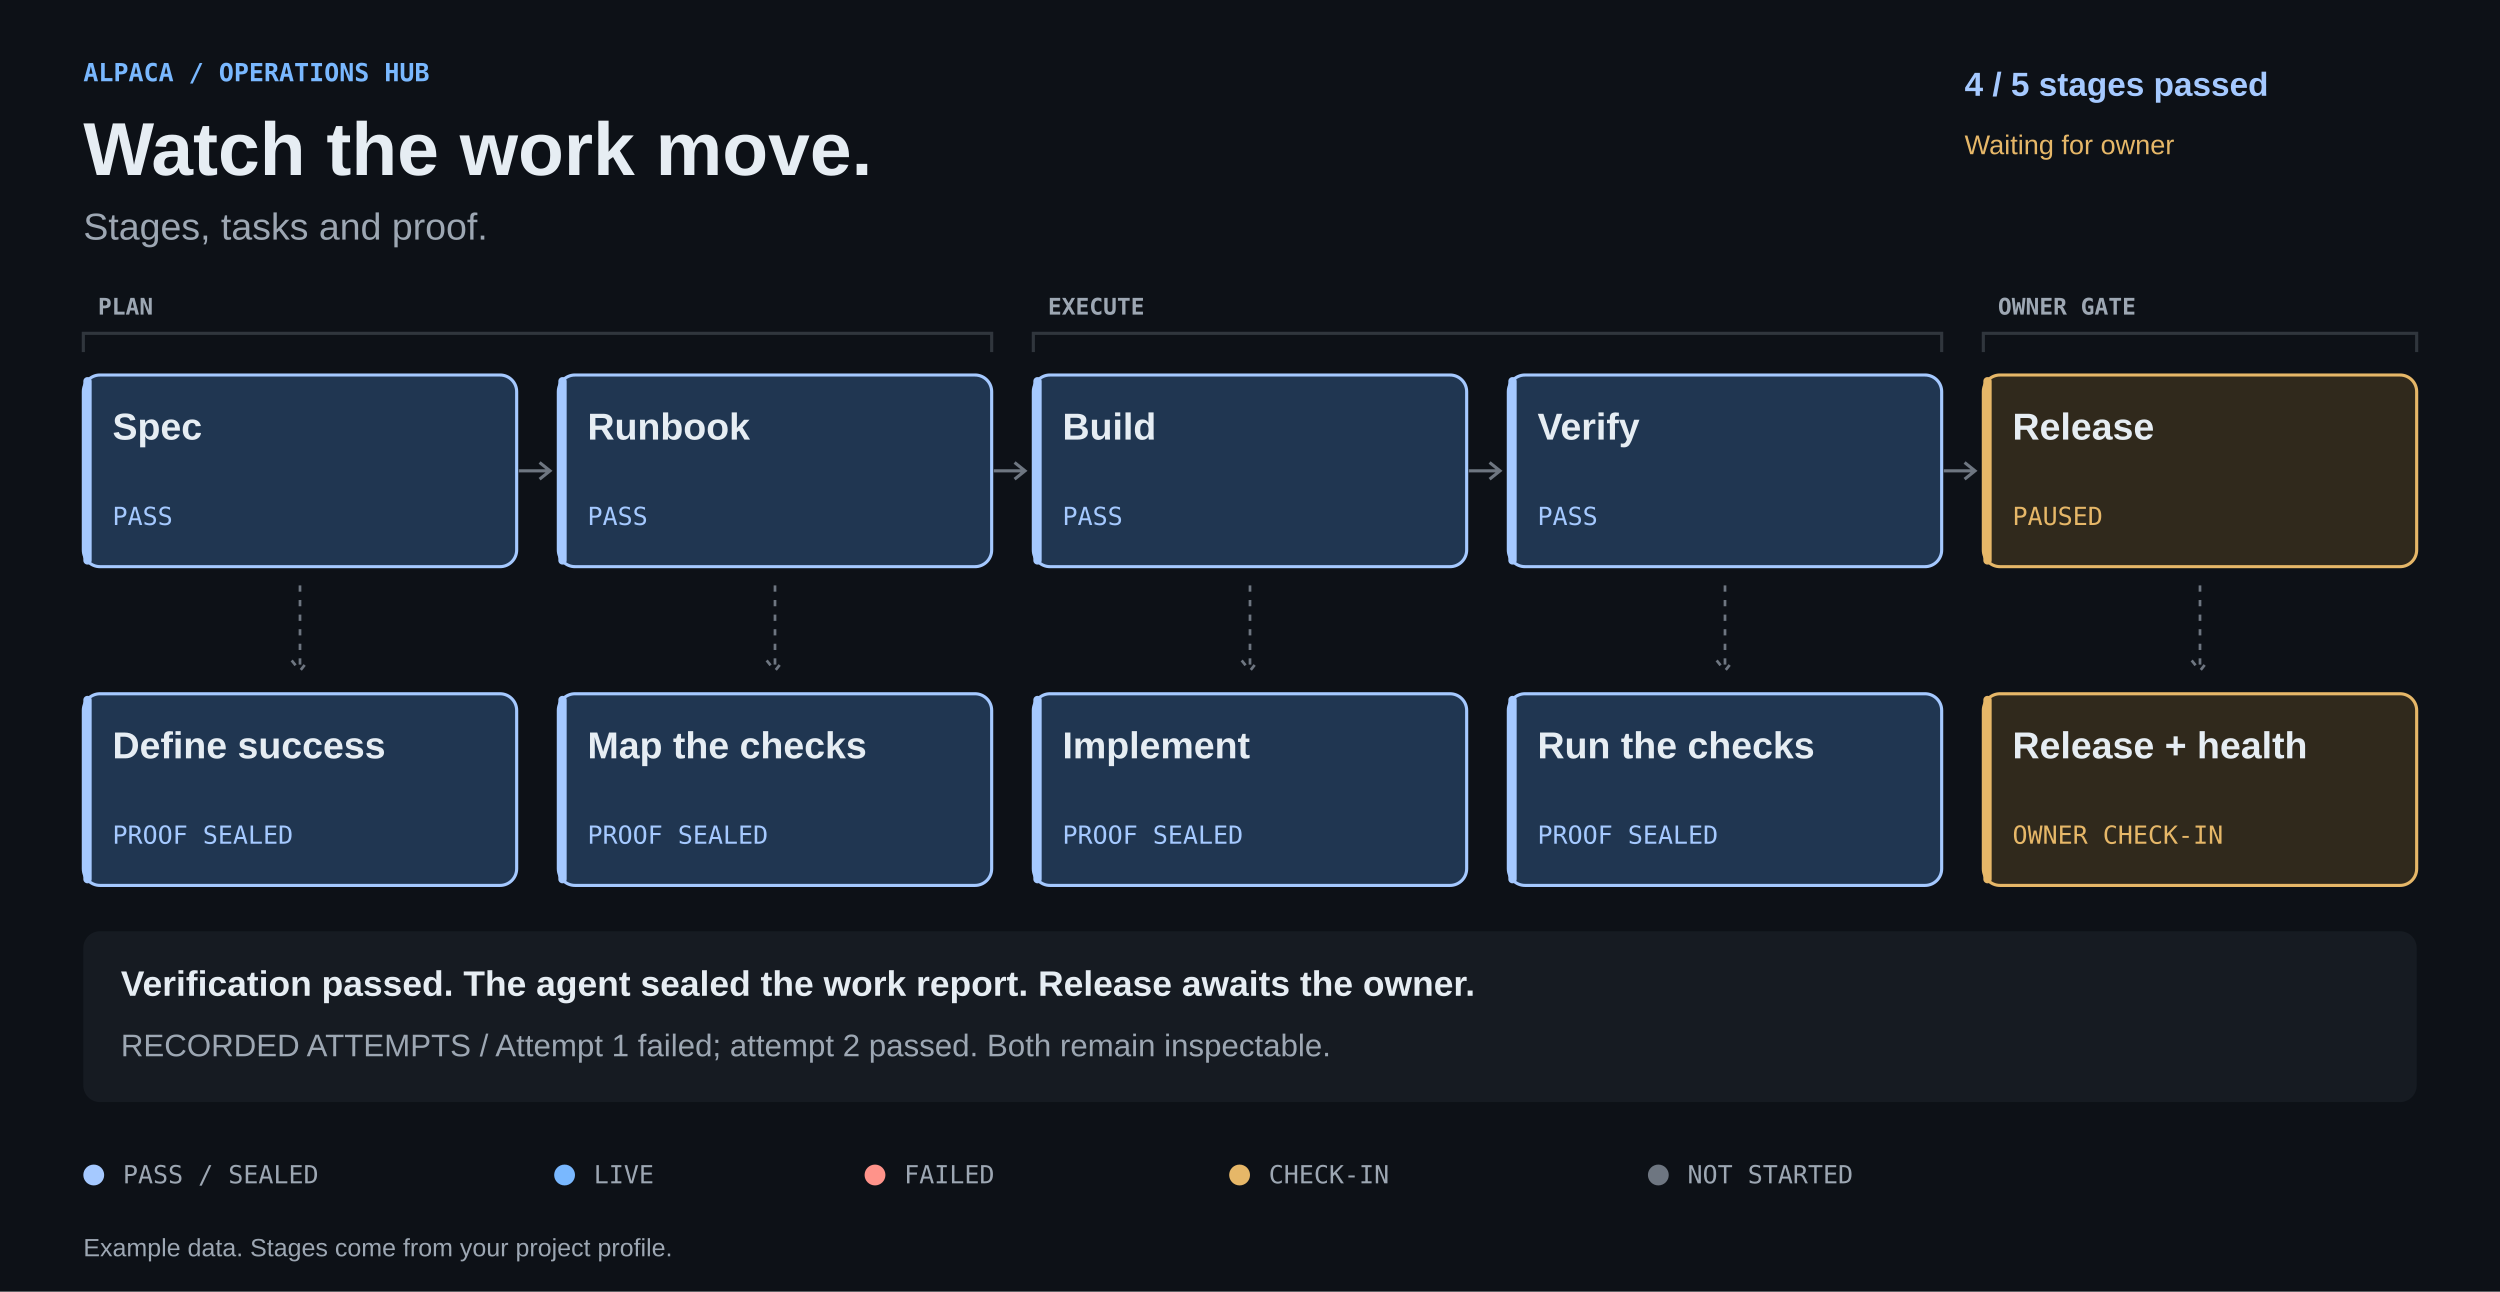
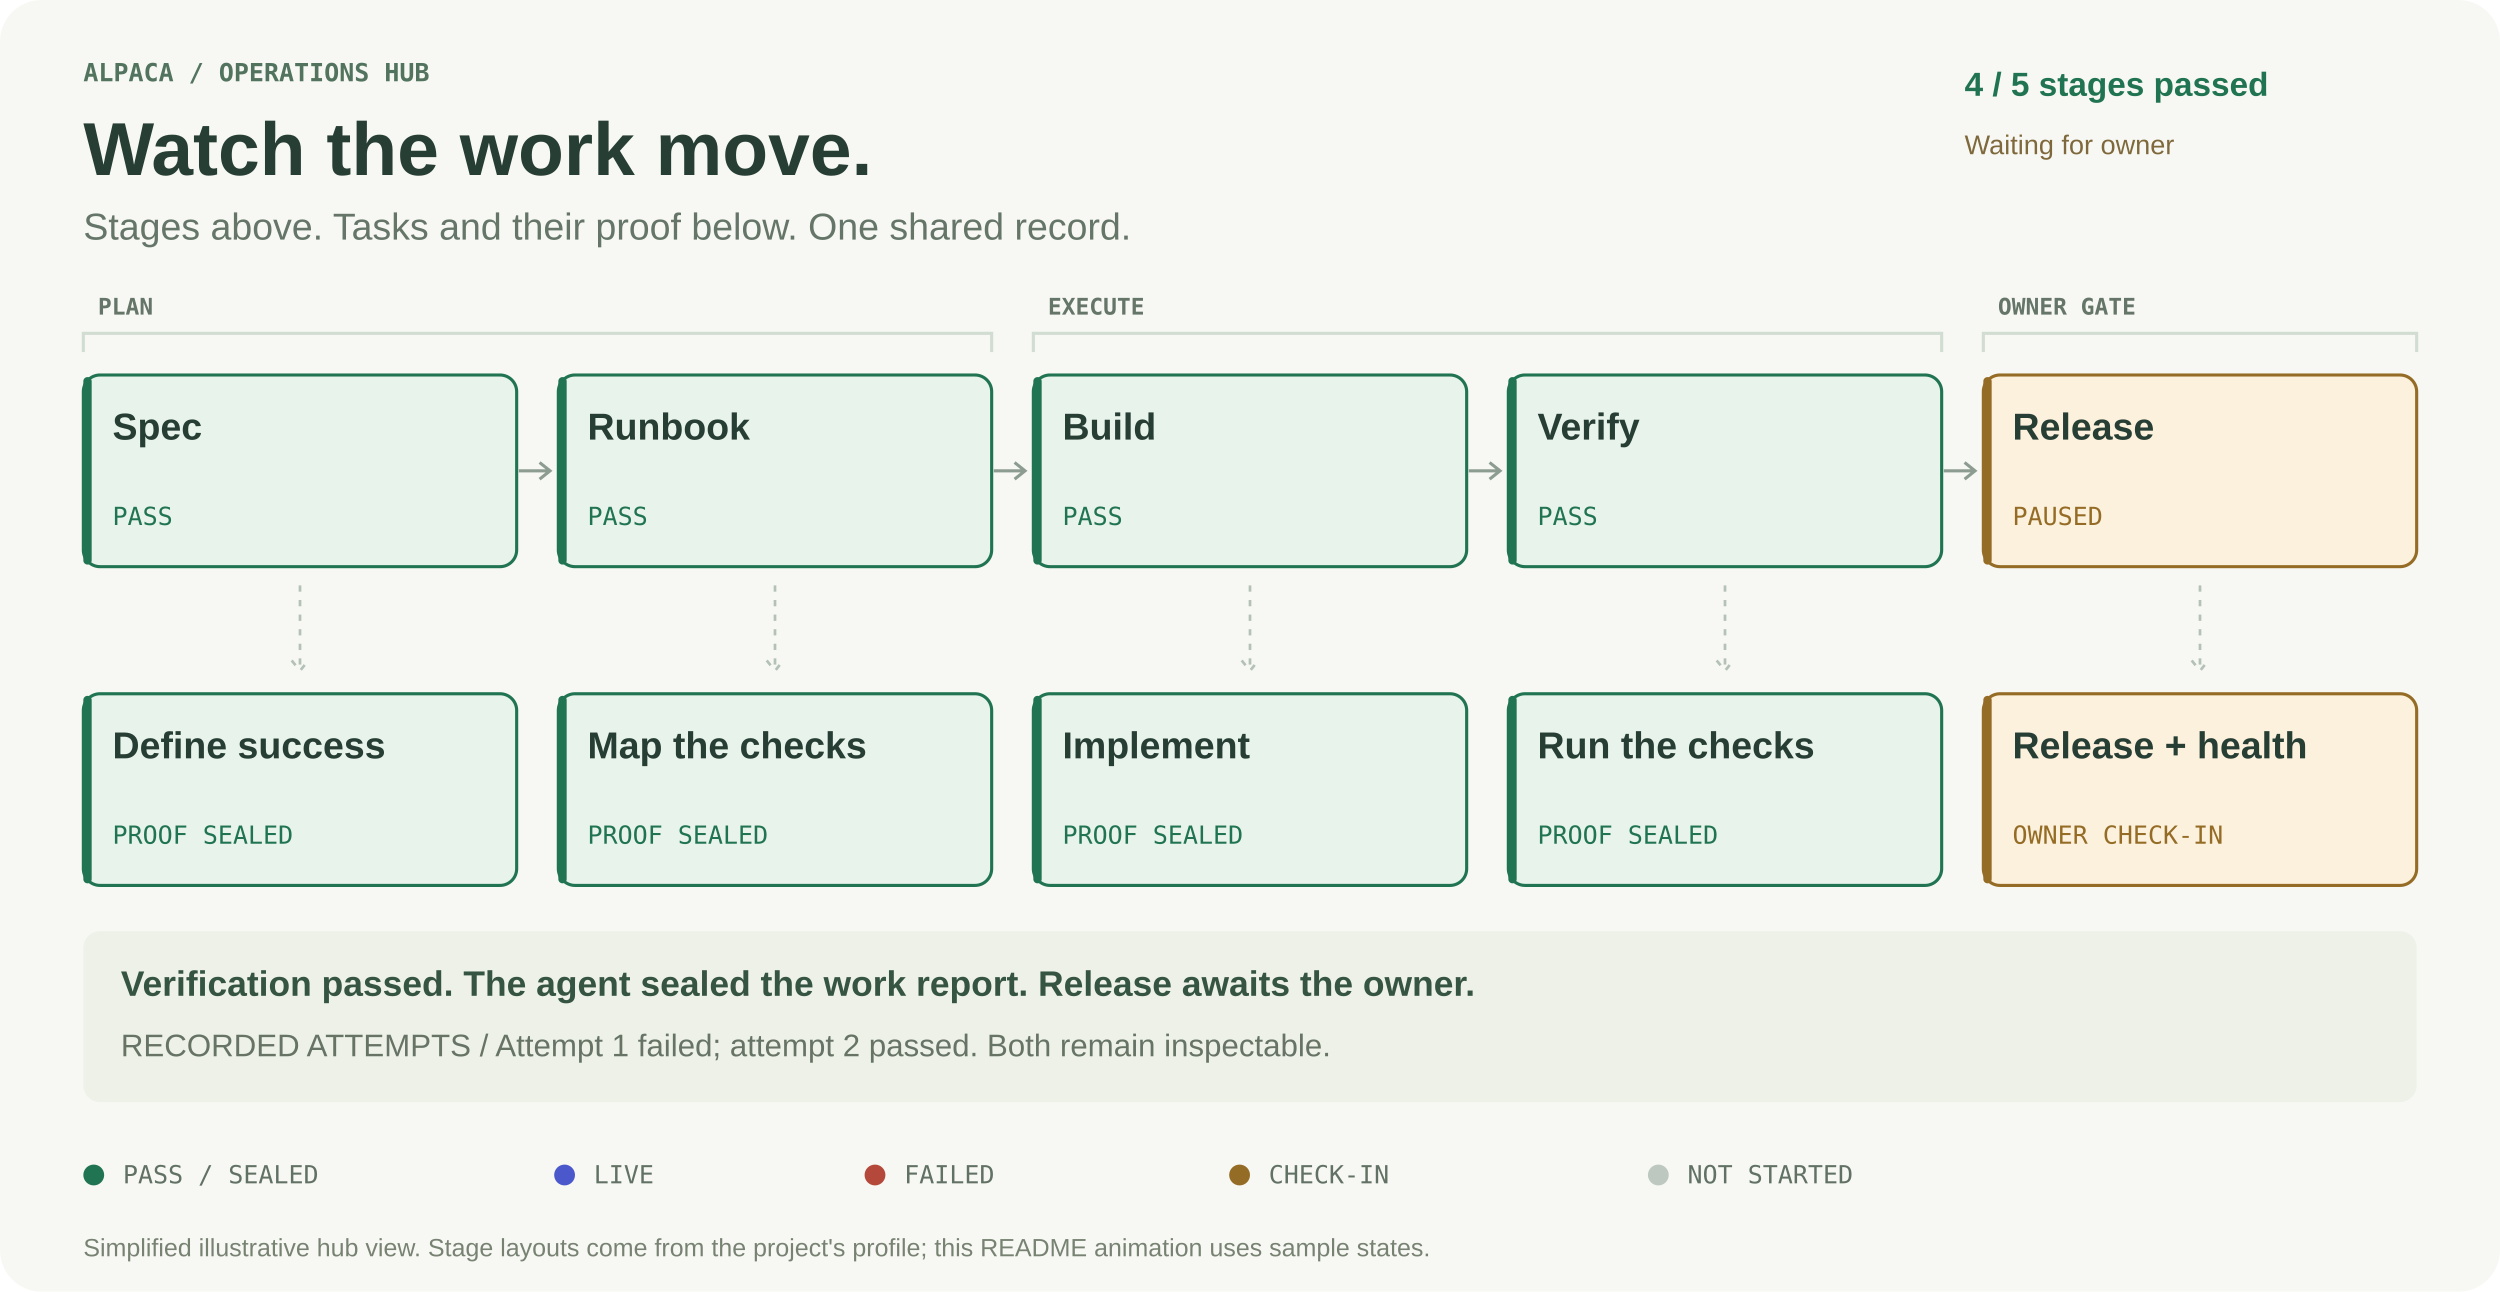
<svg xmlns="http://www.w3.org/2000/svg" width="1200" height="620" viewBox="0 0 1200 620" role="img" aria-labelledby="title desc">
-   <rect width="1200" height="620" fill="#0d1117" />
-   <text x="40" y="39" font-family="DejaVu Sans Mono, monospace" font-size="12" font-weight="700" fill="#79b8ff">ALPACA / OPERATIONS HUB</text>
-   <text x="40" y="84" font-family="Arial, Helvetica, sans-serif" font-size="36" font-weight="700" fill="#e6edf3">Watch the work move.</text>
-   <text x="40" y="115" font-family="Arial, Helvetica, sans-serif" font-size="18" font-weight="400" fill="#9da7b3">Stages, tasks and proof.</text>
-   <text x="943" y="46" font-family="Arial, Helvetica, sans-serif" font-size="16" font-weight="600" fill="#a5c9ff">4 / 5 stages passed</text>
-   <text x="943" y="74" font-family="Arial, Helvetica, sans-serif" font-size="13" font-weight="400" fill="#e6b768">Waiting for owner</text>
-   <text x="47" y="151" font-family="DejaVu Sans Mono, monospace" font-size="11" font-weight="700" fill="#9da7b3">PLAN</text>
-   <path d="M40 169v-9h436v9" fill="none" stroke="#30363d" stroke-width="1.5" />
-   <text x="503" y="151" font-family="DejaVu Sans Mono, monospace" font-size="11" font-weight="700" fill="#9da7b3">EXECUTE</text>
-   <path d="M496 169v-9h436v9" fill="none" stroke="#30363d" stroke-width="1.5" />
-   <text x="959" y="151" font-family="DejaVu Sans Mono, monospace" font-size="11" font-weight="700" fill="#9da7b3">OWNER GATE</text>
-   <path d="M952 169v-9h208v9" fill="none" stroke="#30363d" stroke-width="1.5" />
-   <rect x="40" y="180" width="208" height="92" rx="8" fill="#203651" stroke="#a5c9ff" stroke-width="1.5" />
-   <rect x="40" y="181" width="4" height="90" rx="2" fill="#a5c9ff" />
-   <text x="54" y="211" font-family="Arial, Helvetica, sans-serif" font-size="18" font-weight="600" fill="#e6edf3">Spec</text>
-   <text x="54" y="252" font-family="DejaVu Sans Mono, monospace" font-size="12" font-weight="400" fill="#a5c9ff">PASS</text>
-   <path d="M249 226h15m-5-4 5 4-5 4" fill="none" stroke="#6e7681" stroke-width="1.5" />
-   <path d="M144 281v41m-4-5 4 5 4-5" fill="none" stroke="#6e7681" stroke-width="1.3" stroke-dasharray="3 4" />
-   <rect x="40" y="333" width="208" height="92" rx="8" fill="#203651" stroke="#a5c9ff" stroke-width="1.5" />
-   <rect x="40" y="334" width="4" height="90" rx="2" fill="#a5c9ff" />
-   <text x="54" y="364" font-family="Arial, Helvetica, sans-serif" font-size="18" font-weight="600" fill="#e6edf3">Define success</text>
-   <text x="54" y="405" font-family="DejaVu Sans Mono, monospace" font-size="12" font-weight="400" fill="#a5c9ff">PROOF SEALED</text>
-   <rect x="268" y="180" width="208" height="92" rx="8" fill="#203651" stroke="#a5c9ff" stroke-width="1.5" />
-   <rect x="268" y="181" width="4" height="90" rx="2" fill="#a5c9ff" />
-   <text x="282" y="211" font-family="Arial, Helvetica, sans-serif" font-size="18" font-weight="600" fill="#e6edf3">Runbook</text>
-   <text x="282" y="252" font-family="DejaVu Sans Mono, monospace" font-size="12" font-weight="400" fill="#a5c9ff">PASS</text>
-   <path d="M477 226h15m-5-4 5 4-5 4" fill="none" stroke="#6e7681" stroke-width="1.5" />
-   <path d="M372 281v41m-4-5 4 5 4-5" fill="none" stroke="#6e7681" stroke-width="1.3" stroke-dasharray="3 4" />
-   <rect x="268" y="333" width="208" height="92" rx="8" fill="#203651" stroke="#a5c9ff" stroke-width="1.5" />
-   <rect x="268" y="334" width="4" height="90" rx="2" fill="#a5c9ff" />
-   <text x="282" y="364" font-family="Arial, Helvetica, sans-serif" font-size="18" font-weight="600" fill="#e6edf3">Map the checks</text>
-   <text x="282" y="405" font-family="DejaVu Sans Mono, monospace" font-size="12" font-weight="400" fill="#a5c9ff">PROOF SEALED</text>
-   <rect x="496" y="180" width="208" height="92" rx="8" fill="#203651" stroke="#a5c9ff" stroke-width="1.5" />
-   <rect x="496" y="181" width="4" height="90" rx="2" fill="#a5c9ff" />
-   <text x="510" y="211" font-family="Arial, Helvetica, sans-serif" font-size="18" font-weight="600" fill="#e6edf3">Build</text>
-   <text x="510" y="252" font-family="DejaVu Sans Mono, monospace" font-size="12" font-weight="400" fill="#a5c9ff">PASS</text>
-   <path d="M705 226h15m-5-4 5 4-5 4" fill="none" stroke="#6e7681" stroke-width="1.5" />
-   <path d="M600 281v41m-4-5 4 5 4-5" fill="none" stroke="#6e7681" stroke-width="1.3" stroke-dasharray="3 4" />
-   <rect x="496" y="333" width="208" height="92" rx="8" fill="#203651" stroke="#a5c9ff" stroke-width="1.5" />
-   <rect x="496" y="334" width="4" height="90" rx="2" fill="#a5c9ff" />
-   <text x="510" y="364" font-family="Arial, Helvetica, sans-serif" font-size="18" font-weight="600" fill="#e6edf3">Implement</text>
-   <text x="510" y="405" font-family="DejaVu Sans Mono, monospace" font-size="12" font-weight="400" fill="#a5c9ff">PROOF SEALED</text>
-   <rect x="724" y="180" width="208" height="92" rx="8" fill="#203651" stroke="#a5c9ff" stroke-width="1.5" />
-   <rect x="724" y="181" width="4" height="90" rx="2" fill="#a5c9ff" />
-   <text x="738" y="211" font-family="Arial, Helvetica, sans-serif" font-size="18" font-weight="600" fill="#e6edf3">Verify</text>
-   <text x="738" y="252" font-family="DejaVu Sans Mono, monospace" font-size="12" font-weight="400" fill="#a5c9ff">PASS</text>
-   <path d="M933 226h15m-5-4 5 4-5 4" fill="none" stroke="#6e7681" stroke-width="1.5" />
-   <path d="M828 281v41m-4-5 4 5 4-5" fill="none" stroke="#6e7681" stroke-width="1.3" stroke-dasharray="3 4" />
-   <rect x="724" y="333" width="208" height="92" rx="8" fill="#203651" stroke="#a5c9ff" stroke-width="1.5" />
-   <rect x="724" y="334" width="4" height="90" rx="2" fill="#a5c9ff" />
-   <text x="738" y="364" font-family="Arial, Helvetica, sans-serif" font-size="18" font-weight="600" fill="#e6edf3">Run the checks</text>
-   <text x="738" y="405" font-family="DejaVu Sans Mono, monospace" font-size="12" font-weight="400" fill="#a5c9ff">PROOF SEALED</text>
-   <rect x="952" y="180" width="208" height="92" rx="8" fill="#30291c" stroke="#e6b768" stroke-width="1.5" />
-   <rect x="952" y="181" width="4" height="90" rx="2" fill="#e6b768" />
-   <text x="966" y="211" font-family="Arial, Helvetica, sans-serif" font-size="18" font-weight="600" fill="#e6edf3">Release</text>
-   <text x="966" y="252" font-family="DejaVu Sans Mono, monospace" font-size="12" font-weight="400" fill="#e6b768">PAUSED</text>
-   <path d="M1056 281v41m-4-5 4 5 4-5" fill="none" stroke="#6e7681" stroke-width="1.3" stroke-dasharray="3 4" />
-   <rect x="952" y="333" width="208" height="92" rx="8" fill="#30291c" stroke="#e6b768" stroke-width="1.5" />
-   <rect x="952" y="334" width="4" height="90" rx="2" fill="#e6b768" />
-   <text x="966" y="364" font-family="Arial, Helvetica, sans-serif" font-size="18" font-weight="600" fill="#e6edf3">Release + health</text>
-   <text x="966" y="405" font-family="DejaVu Sans Mono, monospace" font-size="12" font-weight="400" fill="#e6b768">OWNER CHECK-IN</text>
-   <rect x="40" y="447" width="1120" height="82" rx="8" fill="#161b22" />
-   <text x="58" y="478" font-family="Arial, Helvetica, sans-serif" font-size="17" font-weight="600" fill="#e6edf3">Verification passed. The agent sealed the work report. Release awaits the owner.</text>
-   <text x="58" y="507" font-family="Arial, Helvetica, sans-serif" font-size="15" font-weight="400" fill="#9da7b3">RECORDED ATTEMPTS / Attempt 1 failed; attempt 2 passed. Both remain inspectable.</text>
-   <circle cx="45" cy="564" r="5" fill="#a5c9ff" />
-   <text x="59" y="568" font-family="DejaVu Sans Mono, monospace" font-size="12" font-weight="400" fill="#9da7b3">PASS / SEALED</text>
-   <circle cx="271" cy="564" r="5" fill="#79b8ff" />
-   <text x="285" y="568" font-family="DejaVu Sans Mono, monospace" font-size="12" font-weight="400" fill="#9da7b3">LIVE</text>
-   <circle cx="420" cy="564" r="5" fill="#ff938a" />
-   <text x="434" y="568" font-family="DejaVu Sans Mono, monospace" font-size="12" font-weight="400" fill="#9da7b3">FAILED</text>
-   <circle cx="595" cy="564" r="5" fill="#e6b768" />
-   <text x="609" y="568" font-family="DejaVu Sans Mono, monospace" font-size="12" font-weight="400" fill="#9da7b3">CHECK-IN</text>
-   <circle cx="796" cy="564" r="5" fill="#6e7681" />
-   <text x="810" y="568" font-family="DejaVu Sans Mono, monospace" font-size="12" font-weight="400" fill="#9da7b3">NOT STARTED</text>
-   <text x="40" y="603" font-family="Arial, Helvetica, sans-serif" font-size="12" font-weight="400" fill="#9da7b3">Example data. Stages come from your project profile.</text>
+   <rect width="1200" height="620" rx="20" fill="#f7f8f3" />
+   <text x="40" y="39" font-family="DejaVu Sans Mono, monospace" font-size="12" font-weight="700" fill="#52745e">ALPACA / OPERATIONS HUB</text>
+   <text x="40" y="84" font-family="Arial, Helvetica, sans-serif" font-size="36" font-weight="700" fill="#273e35">Watch the work move.</text>
+   <text x="40" y="115" font-family="Arial, Helvetica, sans-serif" font-size="18" font-weight="400" fill="#657568">Stages above. Tasks and their proof below. One shared record.</text>
+   <text x="943" y="46" font-family="Arial, Helvetica, sans-serif" font-size="16" font-weight="600" fill="#217451">4 / 5 stages passed</text>
+   <text x="943" y="74" font-family="Arial, Helvetica, sans-serif" font-size="13" font-weight="400" fill="#7f693c">Waiting for owner</text>
+   <text x="47" y="151" font-family="DejaVu Sans Mono, monospace" font-size="11" font-weight="700" fill="#657568">PLAN</text>
+   <path d="M40 169v-9h436v9" fill="none" stroke="#d2ddd2" stroke-width="1.5" />
+   <text x="503" y="151" font-family="DejaVu Sans Mono, monospace" font-size="11" font-weight="700" fill="#657568">EXECUTE</text>
+   <path d="M496 169v-9h436v9" fill="none" stroke="#d2ddd2" stroke-width="1.5" />
+   <text x="959" y="151" font-family="DejaVu Sans Mono, monospace" font-size="11" font-weight="700" fill="#657568">OWNER GATE</text>
+   <path d="M952 169v-9h208v9" fill="none" stroke="#d2ddd2" stroke-width="1.5" />
+   <rect x="40" y="180" width="208" height="92" rx="8" fill="#e8f3eb" stroke="#217451" stroke-width="1.5" />
+   <rect x="40" y="181" width="4" height="90" rx="2" fill="#217451" />
+   <text x="54" y="211" font-family="Arial, Helvetica, sans-serif" font-size="18" font-weight="600" fill="#273e35">Spec</text>
+   <text x="54" y="252" font-family="DejaVu Sans Mono, monospace" font-size="12" font-weight="400" fill="#217451">PASS</text>
+   <path d="M249 226h15m-5-4 5 4-5 4" fill="none" stroke="#8d9c91" stroke-width="1.5" />
+   <path d="M144 281v41m-4-5 4 5 4-5" fill="none" stroke="#b3c1b6" stroke-width="1.3" stroke-dasharray="3 4" />
+   <rect x="40" y="333" width="208" height="92" rx="8" fill="#e8f3eb" stroke="#217451" stroke-width="1.5" />
+   <rect x="40" y="334" width="4" height="90" rx="2" fill="#217451" />
+   <text x="54" y="364" font-family="Arial, Helvetica, sans-serif" font-size="18" font-weight="600" fill="#273e35">Define success</text>
+   <text x="54" y="405" font-family="DejaVu Sans Mono, monospace" font-size="12" font-weight="400" fill="#217451">PROOF SEALED</text>
+   <rect x="268" y="180" width="208" height="92" rx="8" fill="#e8f3eb" stroke="#217451" stroke-width="1.5" />
+   <rect x="268" y="181" width="4" height="90" rx="2" fill="#217451" />
+   <text x="282" y="211" font-family="Arial, Helvetica, sans-serif" font-size="18" font-weight="600" fill="#273e35">Runbook</text>
+   <text x="282" y="252" font-family="DejaVu Sans Mono, monospace" font-size="12" font-weight="400" fill="#217451">PASS</text>
+   <path d="M477 226h15m-5-4 5 4-5 4" fill="none" stroke="#8d9c91" stroke-width="1.5" />
+   <path d="M372 281v41m-4-5 4 5 4-5" fill="none" stroke="#b3c1b6" stroke-width="1.3" stroke-dasharray="3 4" />
+   <rect x="268" y="333" width="208" height="92" rx="8" fill="#e8f3eb" stroke="#217451" stroke-width="1.5" />
+   <rect x="268" y="334" width="4" height="90" rx="2" fill="#217451" />
+   <text x="282" y="364" font-family="Arial, Helvetica, sans-serif" font-size="18" font-weight="600" fill="#273e35">Map the checks</text>
+   <text x="282" y="405" font-family="DejaVu Sans Mono, monospace" font-size="12" font-weight="400" fill="#217451">PROOF SEALED</text>
+   <rect x="496" y="180" width="208" height="92" rx="8" fill="#e8f3eb" stroke="#217451" stroke-width="1.5" />
+   <rect x="496" y="181" width="4" height="90" rx="2" fill="#217451" />
+   <text x="510" y="211" font-family="Arial, Helvetica, sans-serif" font-size="18" font-weight="600" fill="#273e35">Build</text>
+   <text x="510" y="252" font-family="DejaVu Sans Mono, monospace" font-size="12" font-weight="400" fill="#217451">PASS</text>
+   <path d="M705 226h15m-5-4 5 4-5 4" fill="none" stroke="#8d9c91" stroke-width="1.5" />
+   <path d="M600 281v41m-4-5 4 5 4-5" fill="none" stroke="#b3c1b6" stroke-width="1.3" stroke-dasharray="3 4" />
+   <rect x="496" y="333" width="208" height="92" rx="8" fill="#e8f3eb" stroke="#217451" stroke-width="1.5" />
+   <rect x="496" y="334" width="4" height="90" rx="2" fill="#217451" />
+   <text x="510" y="364" font-family="Arial, Helvetica, sans-serif" font-size="18" font-weight="600" fill="#273e35">Implement</text>
+   <text x="510" y="405" font-family="DejaVu Sans Mono, monospace" font-size="12" font-weight="400" fill="#217451">PROOF SEALED</text>
+   <rect x="724" y="180" width="208" height="92" rx="8" fill="#e8f3eb" stroke="#217451" stroke-width="1.5" />
+   <rect x="724" y="181" width="4" height="90" rx="2" fill="#217451" />
+   <text x="738" y="211" font-family="Arial, Helvetica, sans-serif" font-size="18" font-weight="600" fill="#273e35">Verify</text>
+   <text x="738" y="252" font-family="DejaVu Sans Mono, monospace" font-size="12" font-weight="400" fill="#217451">PASS</text>
+   <path d="M933 226h15m-5-4 5 4-5 4" fill="none" stroke="#8d9c91" stroke-width="1.5" />
+   <path d="M828 281v41m-4-5 4 5 4-5" fill="none" stroke="#b3c1b6" stroke-width="1.3" stroke-dasharray="3 4" />
+   <rect x="724" y="333" width="208" height="92" rx="8" fill="#e8f3eb" stroke="#217451" stroke-width="1.5" />
+   <rect x="724" y="334" width="4" height="90" rx="2" fill="#217451" />
+   <text x="738" y="364" font-family="Arial, Helvetica, sans-serif" font-size="18" font-weight="600" fill="#273e35">Run the checks</text>
+   <text x="738" y="405" font-family="DejaVu Sans Mono, monospace" font-size="12" font-weight="400" fill="#217451">PROOF SEALED</text>
+   <rect x="952" y="180" width="208" height="92" rx="8" fill="#fcf1dd" stroke="#956c25" stroke-width="1.5" />
+   <rect x="952" y="181" width="4" height="90" rx="2" fill="#956c25" />
+   <text x="966" y="211" font-family="Arial, Helvetica, sans-serif" font-size="18" font-weight="600" fill="#273e35">Release</text>
+   <text x="966" y="252" font-family="DejaVu Sans Mono, monospace" font-size="12" font-weight="400" fill="#956c25">PAUSED</text>
+   <path d="M1056 281v41m-4-5 4 5 4-5" fill="none" stroke="#b3c1b6" stroke-width="1.3" stroke-dasharray="3 4" />
+   <rect x="952" y="333" width="208" height="92" rx="8" fill="#fcf1dd" stroke="#956c25" stroke-width="1.5" />
+   <rect x="952" y="334" width="4" height="90" rx="2" fill="#956c25" />
+   <text x="966" y="364" font-family="Arial, Helvetica, sans-serif" font-size="18" font-weight="600" fill="#273e35">Release + health</text>
+   <text x="966" y="405" font-family="DejaVu Sans Mono, monospace" font-size="12" font-weight="400" fill="#956c25">OWNER CHECK-IN</text>
+   <rect x="40" y="447" width="1120" height="82" rx="8" fill="#edf1e8" />
+   <text x="58" y="478" font-family="Arial, Helvetica, sans-serif" font-size="17" font-weight="600" fill="#355441">Verification passed. The agent sealed the work report. Release awaits the owner.</text>
+   <text x="58" y="507" font-family="Arial, Helvetica, sans-serif" font-size="15" font-weight="400" fill="#667365">RECORDED ATTEMPTS / Attempt 1 failed; attempt 2 passed. Both remain inspectable.</text>
+   <circle cx="45" cy="564" r="5" fill="#217451" />
+   <text x="59" y="568" font-family="DejaVu Sans Mono, monospace" font-size="12" font-weight="400" fill="#617164">PASS / SEALED</text>
+   <circle cx="271" cy="564" r="5" fill="#4b58cc" />
+   <text x="285" y="568" font-family="DejaVu Sans Mono, monospace" font-size="12" font-weight="400" fill="#617164">LIVE</text>
+   <circle cx="420" cy="564" r="5" fill="#b4483b" />
+   <text x="434" y="568" font-family="DejaVu Sans Mono, monospace" font-size="12" font-weight="400" fill="#617164">FAILED</text>
+   <circle cx="595" cy="564" r="5" fill="#956c25" />
+   <text x="609" y="568" font-family="DejaVu Sans Mono, monospace" font-size="12" font-weight="400" fill="#617164">CHECK-IN</text>
+   <circle cx="796" cy="564" r="5" fill="#bdc9c0" />
+   <text x="810" y="568" font-family="DejaVu Sans Mono, monospace" font-size="12" font-weight="400" fill="#617164">NOT STARTED</text>
+   <text x="40" y="603" font-family="Arial, Helvetica, sans-serif" font-size="12" font-weight="400" fill="#788273">Simplified illustrative hub view. Stage layouts come from the project's profile; this README animation uses sample states.</text>
</svg>
